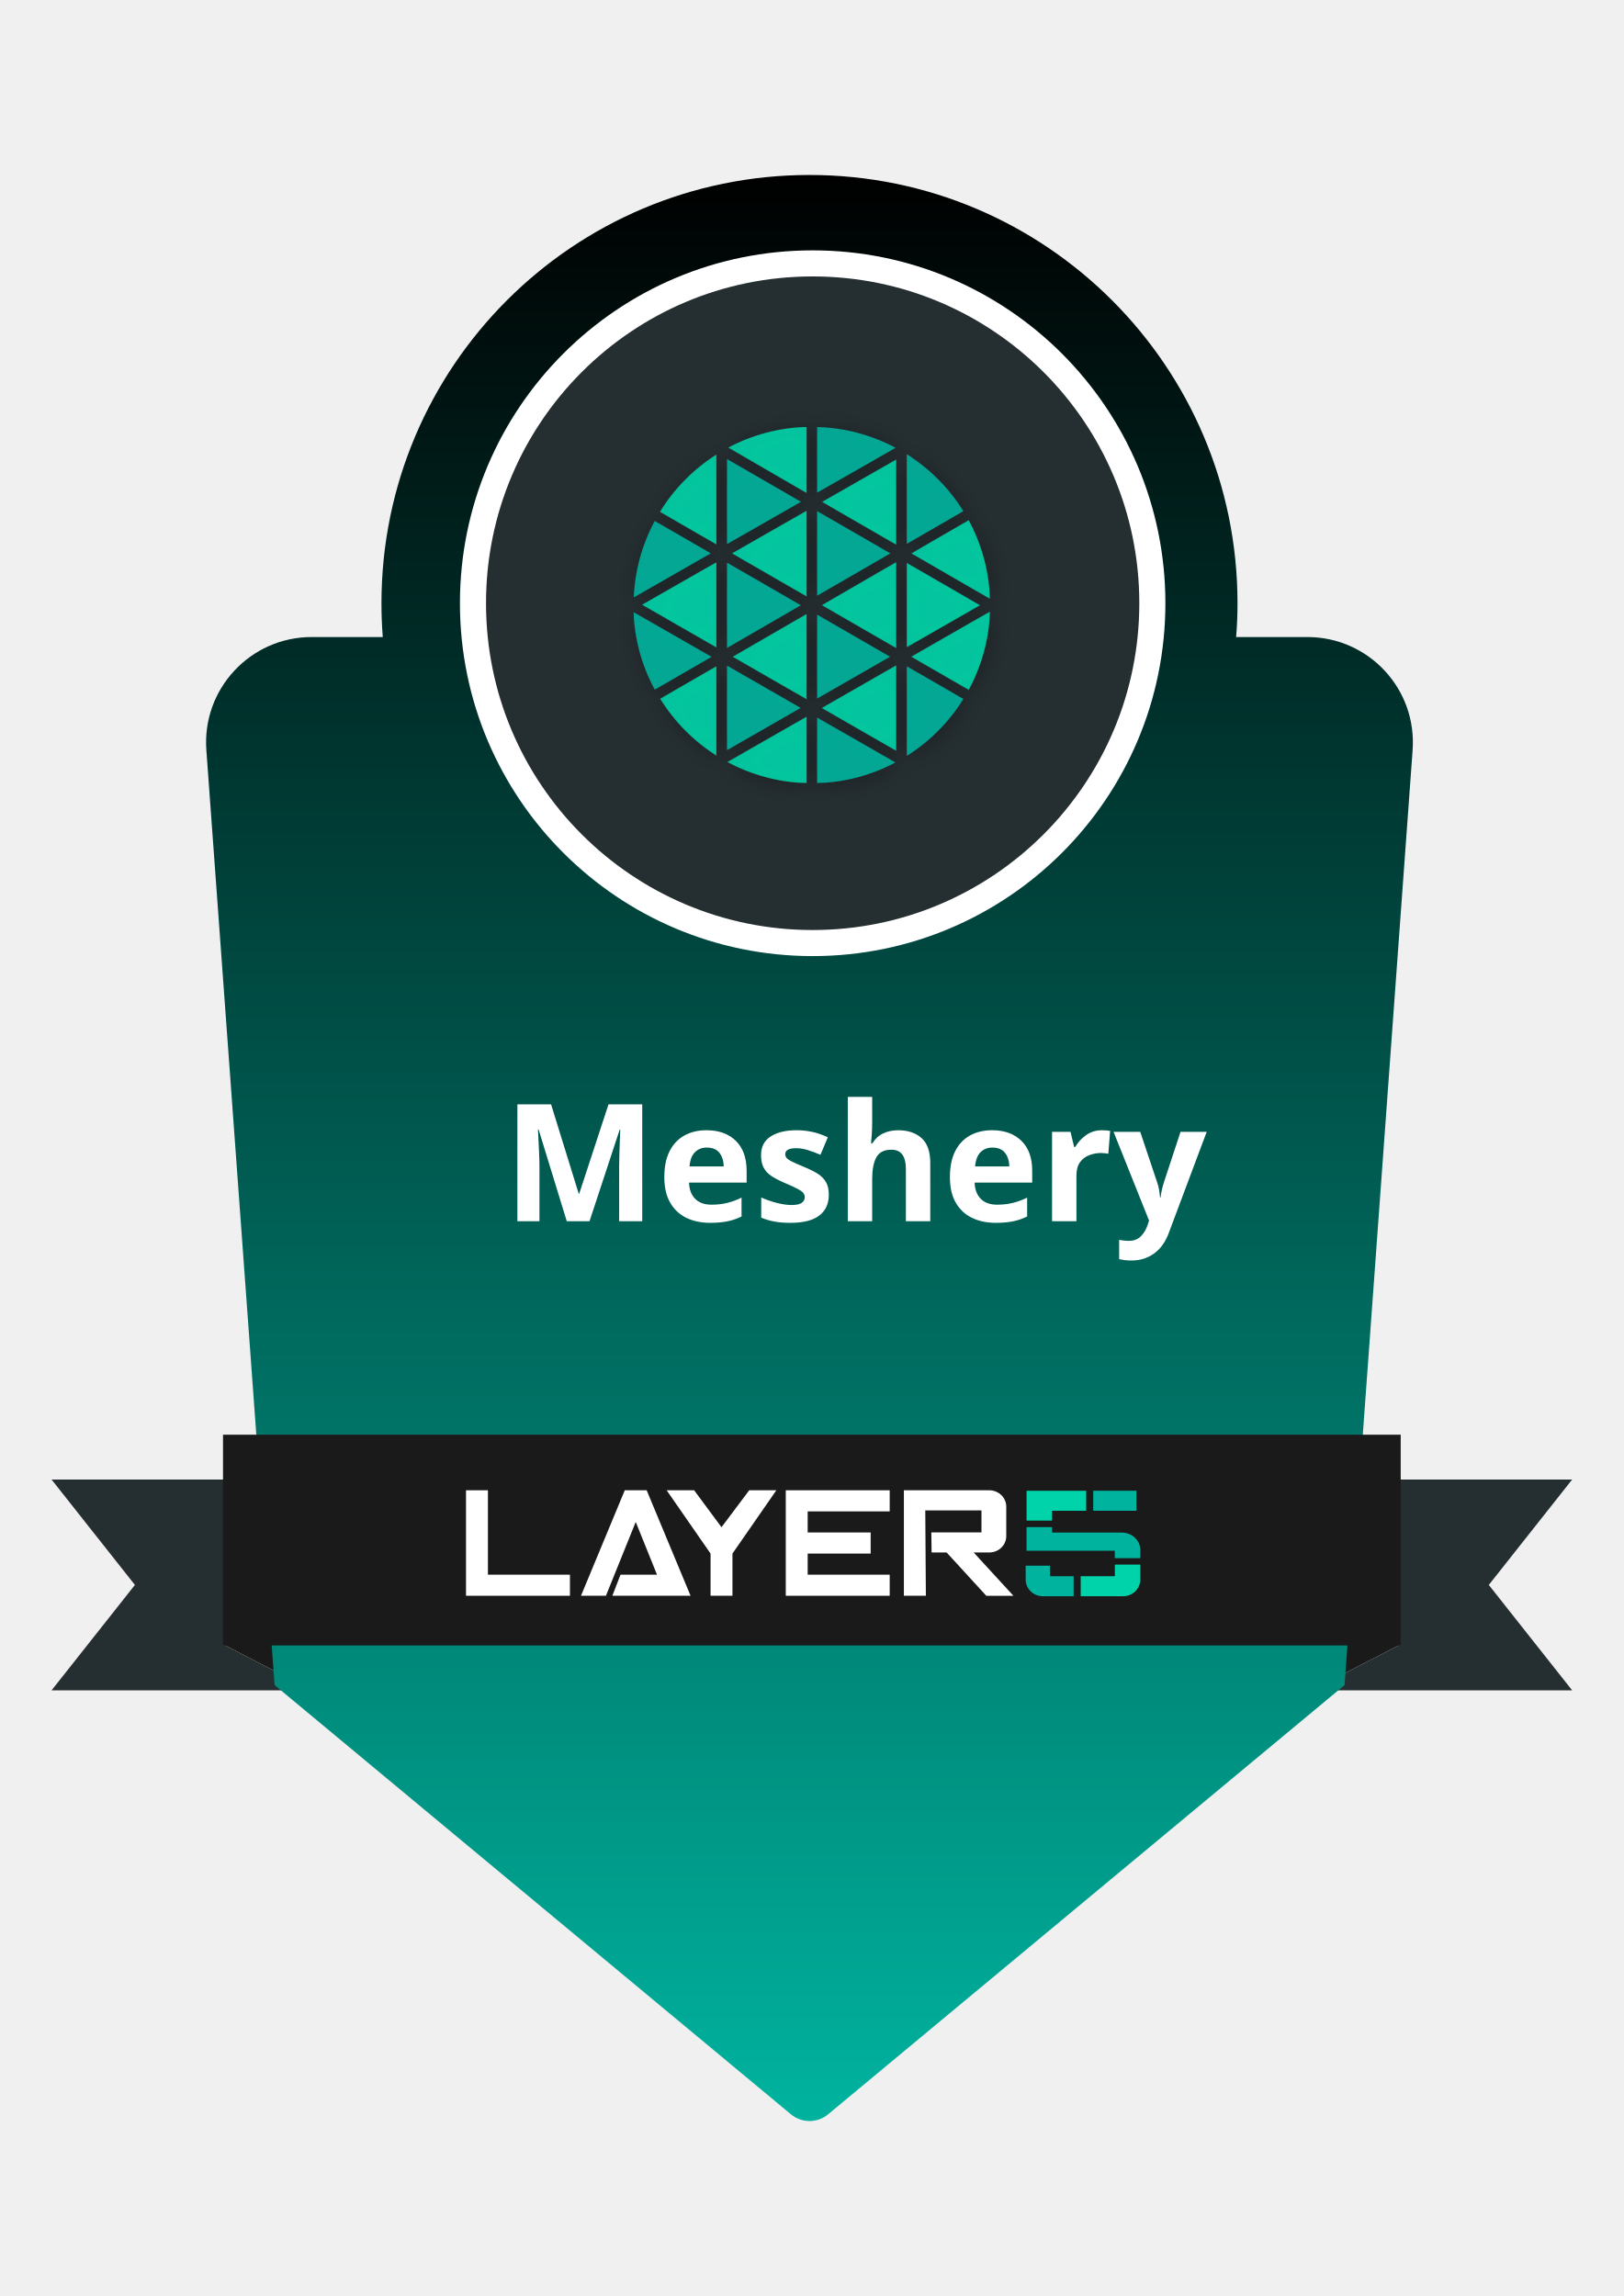
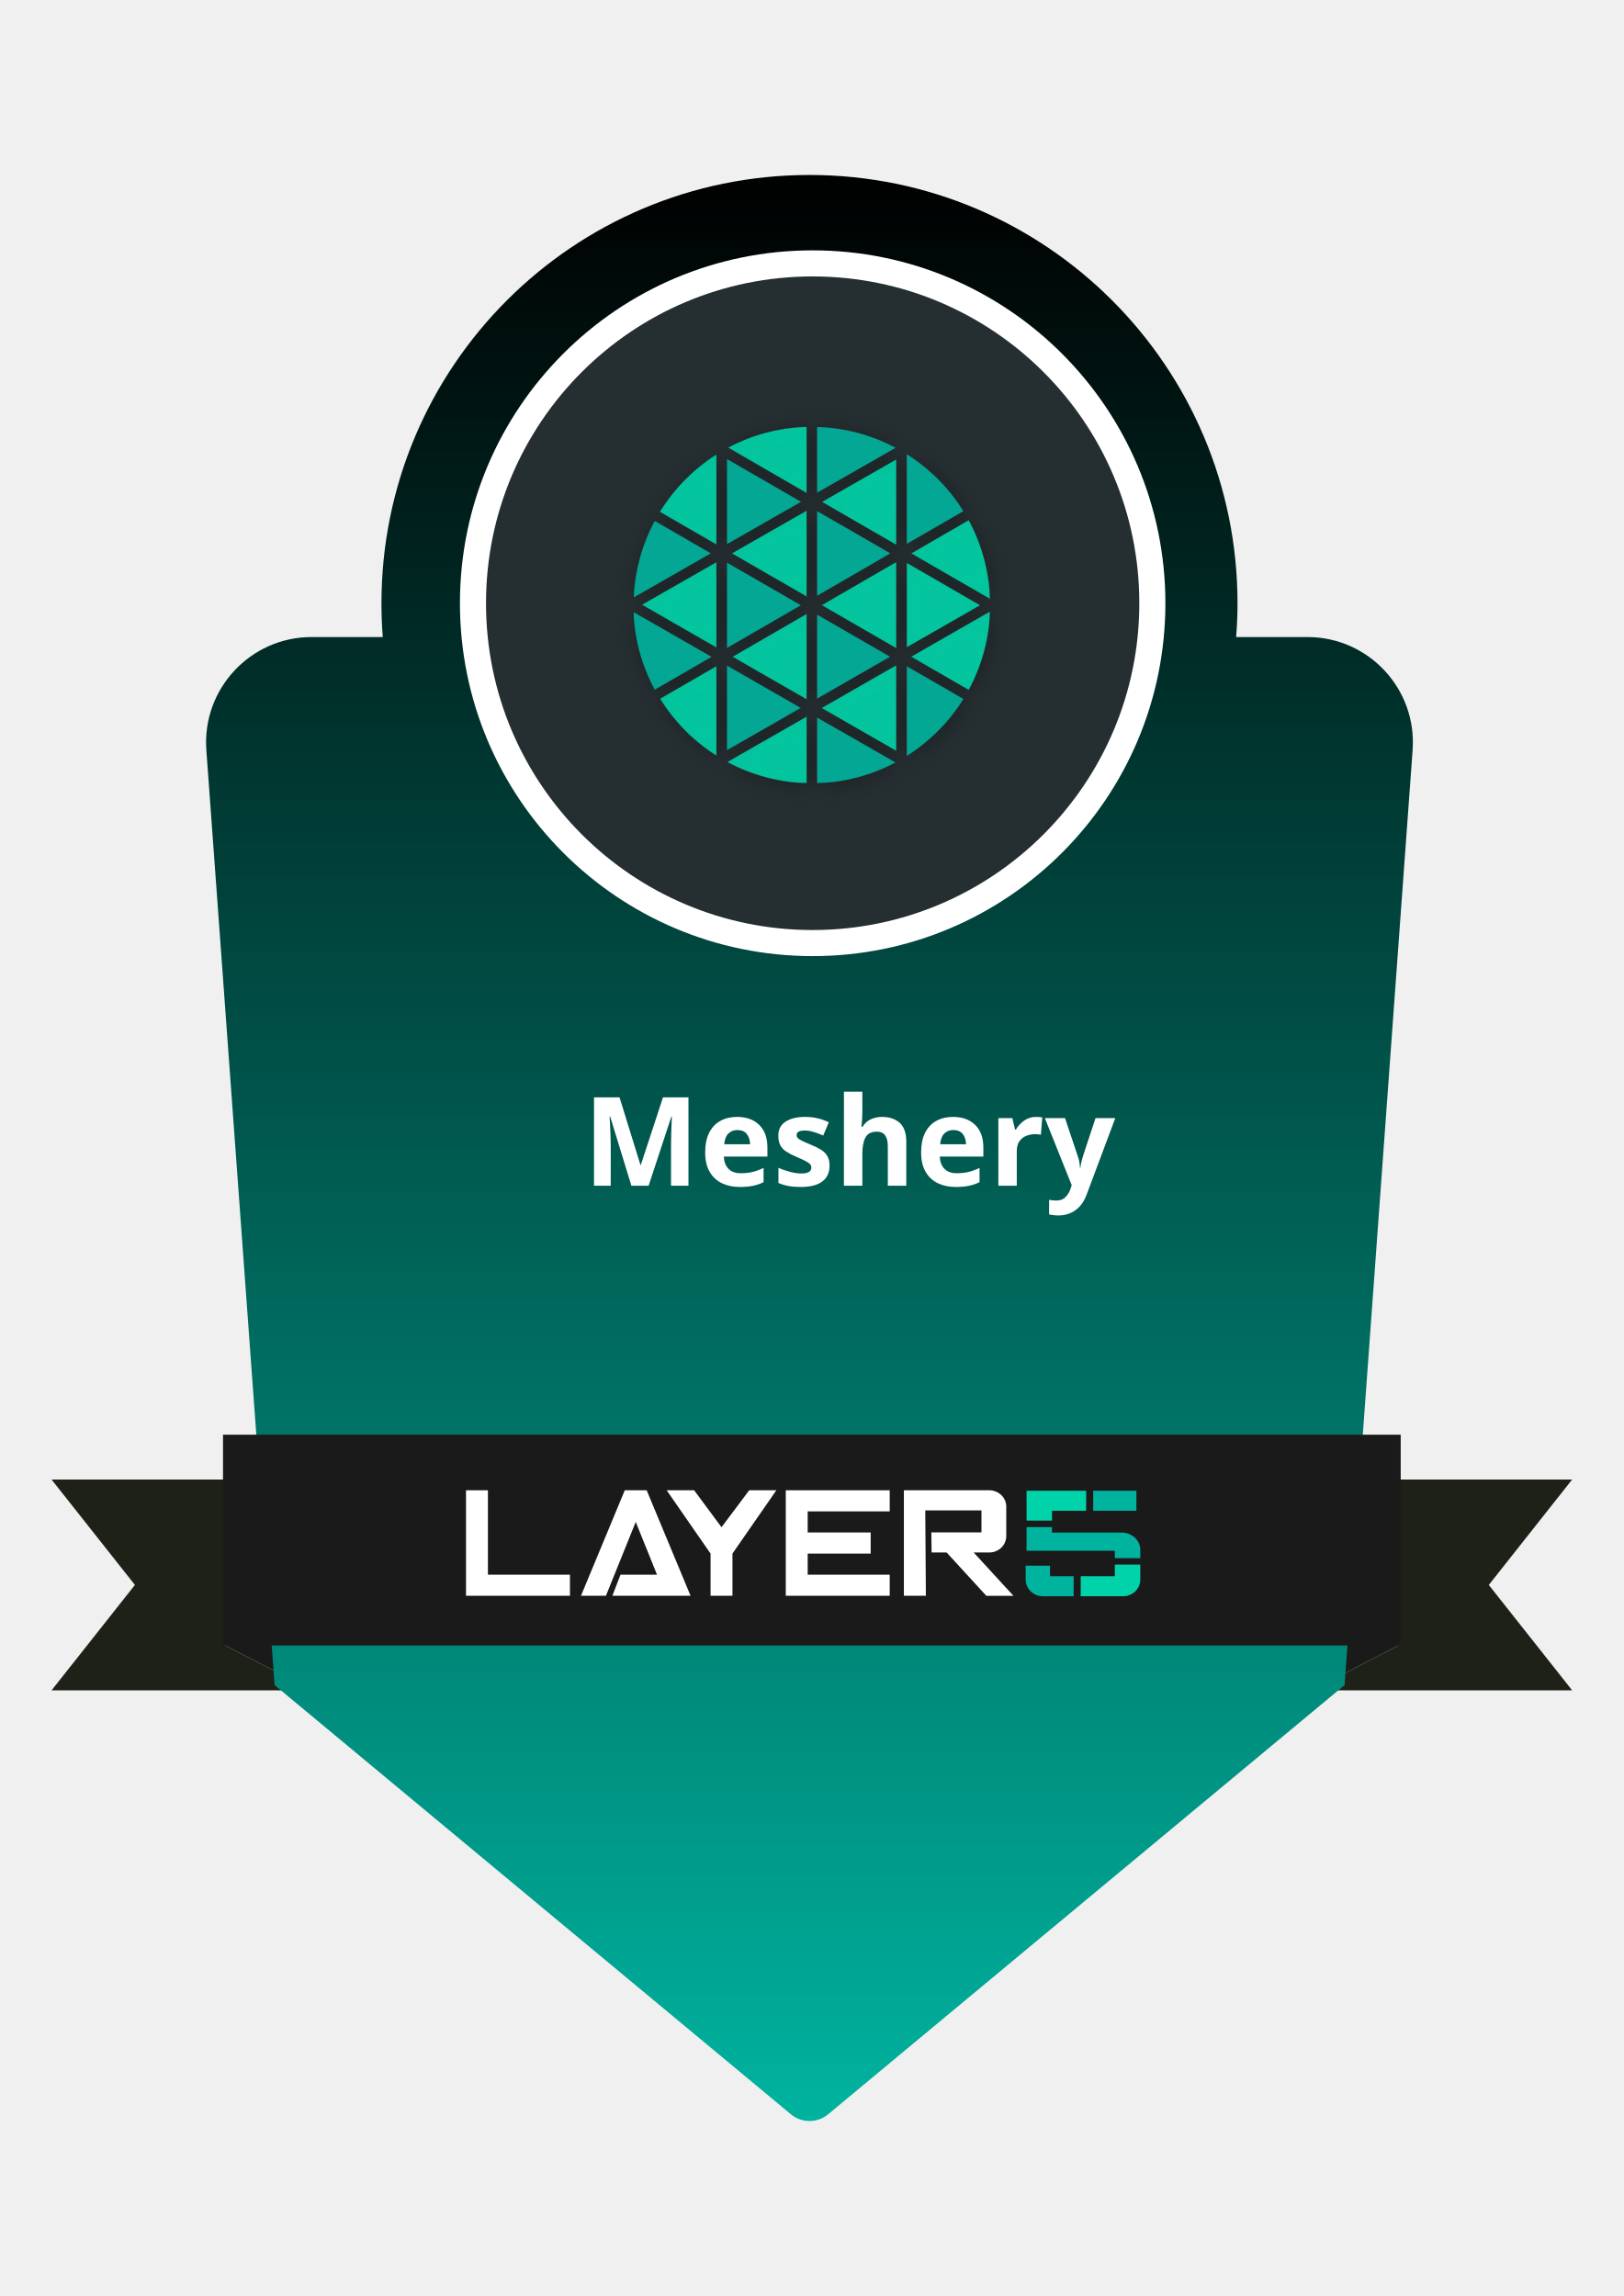
<svg xmlns="http://www.w3.org/2000/svg" id="Layer_1" data-name="Layer 1" viewBox="0 0 595.28 841.89">
  <defs>
    <style>
      .cls-1 {
        fill: #00b39f;
      }

      .cls-2, .cls-3 {
        fill: #fff;
      }

-       .cls-4, .cls-5 {
-         fill: #252e31;
+       .cls-4 {
+         filter: url(#drop-shadow-1);
+       }
+ 
+       .cls-5 {
+         clip-path: url(#clippath-1);
      }

      .cls-6 {
-         filter: url(#drop-shadow-1);
+         fill: #00d3a9;
      }

      .cls-7 {
-         clip-path: url(#clippath-1);
+         clip-path: url(#clippath);
      }

      .cls-8 {
-         fill: #00d3a9;
+         fill: #a20e30;
      }

      .cls-9 {
-         clip-path: url(#clippath);
+         fill: #1e2117;
      }

      .cls-10 {
-         fill: #a20e30;
+         fill: none;
      }

      .cls-11 {
-         fill: none;
-       }
- 
-       .cls-5 {
+         fill: #252e31;
        stroke: #fff;
        stroke-width: 9.56px;
      }

      .cls-12 {
        fill: #1a1a1a;
      }

      .cls-13 {
        fill: url(#linear-gradient);
      }

-       .cls-3 {
-         font-family: QanelasSoft-SemiBold, 'Qanelas Soft';
-         font-size: 60px;
-         font-weight: 600;
-       }
- 
      .cls-14 {
        opacity: .9;
      }
+ 
+       .cls-3 {
+         font-family: QanelasSoft-SemiBold, 'Qanelas Soft';
+         font-size: 45.37px;
+         font-weight: 600;
+       }
    </style>
    <clipPath id="clippath">
-       <rect class="cls-11" x="18.91" y="64.17" width="557.47" height="713.56" />
+       <rect class="cls-10" x="18.91" y="64.17" width="557.47" height="713.56" />
    </clipPath>
    <linearGradient id="linear-gradient" x1="296.78" y1="777.94" x2="296.78" y2="64.39" gradientTransform="translate(0 842.11) scale(1 -1)" gradientUnits="userSpaceOnUse">
      <stop offset="0" stop-color="#000" />
      <stop offset="1" stop-color="#00b39f" />
    </linearGradient>
    <filter id="drop-shadow-1" filterUnits="userSpaceOnUse">
      <feOffset dx="1" dy="1" />
      <feGaussianBlur result="blur" stdDeviation="4" />
      <feFlood flood-color="#000" flood-opacity=".3" />
      <feComposite in2="blur" operator="in" />
      <feComposite in="SourceGraphic" />
    </filter>
    <clipPath id="clippath-1">
-       <rect class="cls-11" x="232.33" y="156.55" width="130.61" height="130.61" />
+       <rect class="cls-10" x="232.33" y="156.55" width="130.61" height="130.61" />
    </clipPath>
  </defs>
  <g id="Meshery">
-     <g class="cls-9">
+     <g class="cls-7">
      <g>
        <path class="cls-12" d="m480.87,602.94v16.86l32.65-16.86h-32.65Z" />
        <path class="cls-12" d="m114.41,619.8v-16.86h-32.65l32.65,16.86Z" />
-         <path class="cls-4" d="m576.37,542.52H18.91l30.55,38.64-30.55,38.64h95.5l-32.65-16.86h32.65v-19.01h366.46v19.01h32.65l-32.65,16.86h95.5l-30.55-38.64,30.55-38.64Z" />
+         <path class="cls-9" d="m576.37,542.52H18.91l30.55,38.64-30.55,38.64h95.5l-32.65-16.86h32.65v-19.01h366.46v19.01h32.65l-32.65,16.86h95.5l-30.55-38.64,30.55-38.64Z" />
        <path class="cls-13" d="m517.88,275.16l-24.94,342.73-189.32,157.36c-3.92,3.3-9.75,3.3-13.67,0l-189.28-157.36-25.01-342.73c-1.69-22.44,16.09-41.57,38.58-41.57h26.09c-.32-4.09-.48-8.22-.48-12.4,0-86.74,70.27-157.03,156.92-157.03s156.92,70.29,156.92,157.03c0,4.17-.16,8.31-.51,12.4h26.15c22.49,0,40.26,19.13,38.54,41.57Z" />
-         <path class="cls-5" d="m297.92,345.8c68.78,0,124.55-55.79,124.55-124.61s-55.78-124.61-124.55-124.61-124.52,55.79-124.52,124.61,55.75,124.61,124.52,124.61Z" />
-         <g class="cls-6">
-           <g class="cls-7">
+         <path class="cls-11" d="m297.92,345.8c68.78,0,124.55-55.79,124.55-124.61s-55.78-124.61-124.55-124.61-124.52,55.79-124.52,124.61,55.75,124.61,124.52,124.61Z" />
+         <g class="cls-4">
+           <g class="cls-5">
            <g class="cls-14">
-               <path class="cls-8" d="m295.69,256.37v-31.2l-27.04,15.65,27.04,15.54Z" />
-               <path class="cls-8" d="m295.69,218.66v-31.35l-27.3,15.6,27.3,15.75Z" />
+               <path class="cls-6" d="m295.69,256.37v-31.2l-27.04,15.65,27.04,15.54Z" />
+               <path class="cls-6" d="m295.69,218.66v-31.35l-27.3,15.6,27.3,15.75Z" />
              <path class="cls-1" d="m299.58,225.4v30.72l26.69-15.31-26.69-15.41Z" />
              <path class="cls-1" d="m353.16,187.42c-5.22-8.43-12.33-15.55-20.71-20.85v32.83l20.71-11.98Z" />
              <path class="cls-1" d="m299.58,187.45v30.96l26.79-15.5-26.79-15.47Z" />
-               <path class="cls-8" d="m328.54,168.53l-27.11,15.5,27.11,15.67v-31.17Z" />
+               <path class="cls-6" d="m328.54,168.53l-27.11,15.5,27.11,15.67v-31.17Z" />
              <path class="cls-1" d="m266.55,168.36v31.12l27.08-15.48-27.08-15.64Z" />
              <path class="cls-1" d="m240.04,191.04c-4.65,8.64-7.26,18.21-7.68,27.99l28.19-16.13-20.51-11.86Z" />
-               <path class="cls-8" d="m262.63,206.19l-27.2,15.55,27.2,15.63v-31.19Z" />
+               <path class="cls-6" d="m262.63,206.19l-27.2,15.55,27.2,15.63v-31.19Z" />
              <path class="cls-1" d="m266.55,244.1v30.93l26.95-15.45-26.95-15.49Z" />
              <path class="cls-1" d="m266.55,206.34v31.22l27.01-15.63-27.01-15.58Z" />
-               <path class="cls-8" d="m328.54,237.6v-31.45l-27.2,15.75,27.2,15.7Z" />
+               <path class="cls-6" d="m328.54,237.6v-31.45l-27.2,15.75,27.2,15.7Z" />
              <path class="cls-1" d="m299.58,287.15c10-.28,19.85-2.87,28.67-7.57l-28.67-16.44v24.02Z" />
-               <path class="cls-8" d="m328.54,275.26v-31.26l-27.24,15.61,27.24,15.65Z" />
+               <path class="cls-6" d="m328.54,275.26v-31.26l-27.24,15.61,27.24,15.65Z" />
              <path class="cls-1" d="m332.46,277.15c8.38-5.29,15.48-12.42,20.71-20.85l-20.71-11.96v32.8Z" />
-               <path class="cls-8" d="m266.71,279.41c8.92,4.8,18.86,7.45,28.99,7.74v-24.33l-28.99,16.59Z" />
-               <path class="cls-8" d="m362.94,219.56c-.35-10.07-3.03-19.93-7.8-28.79l-20.99,12.15,28.8,16.64Z" />
-               <path class="cls-8" d="m355.14,252.93c4.78-8.82,7.45-18.63,7.8-28.66l-28.83,16.53,21.02,12.13Z" />
+               <path class="cls-6" d="m266.71,279.41c8.92,4.8,18.86,7.45,28.99,7.74v-24.33l-28.99,16.59Z" />
+               <path class="cls-6" d="m362.94,219.56c-.35-10.07-3.03-19.93-7.8-28.79l-20.99,12.15,28.8,16.64Z" />
+               <path class="cls-6" d="m355.14,252.93c4.78-8.82,7.45-18.63,7.8-28.66l-28.83,16.53,21.02,12.13Z" />
              <path class="cls-1" d="m328.31,164.19c-8.86-4.72-18.7-7.33-28.73-7.61v24.04l28.73-16.42Z" />
-               <path class="cls-8" d="m242.05,256.21c5.19,8.4,12.23,15.51,20.58,20.82v-32.71l-20.58,11.9Z" />
-               <path class="cls-8" d="m262.63,166.69c-8.38,5.34-15.45,12.51-20.67,20.97l20.67,11.94v-32.91Z" />
+               <path class="cls-6" d="m242.05,256.21c5.19,8.4,12.23,15.51,20.58,20.82v-32.71l-20.58,11.9Z" />
+               <path class="cls-6" d="m262.63,166.69c-8.38,5.34-15.45,12.51-20.67,20.97l20.67,11.94v-32.91Z" />
              <path class="cls-1" d="m232.27,224.47c.38,9.93,3.03,19.64,7.77,28.39l20.8-12.01-28.57-16.38Z" />
-               <path class="cls-8" d="m295.69,156.55c-10.03.28-19.85,2.87-28.67,7.57l28.67,16.61v-24.18Z" />
-               <path class="cls-8" d="m332.46,206.44v30.84l26.79-15.35-26.79-15.49Z" />
+               <path class="cls-6" d="m295.69,156.55c-10.03.28-19.85,2.87-28.67,7.57l28.67,16.61v-24.18Z" />
+               <path class="cls-6" d="m332.46,206.44v30.84l26.79-15.35-26.79-15.49Z" />
            </g>
          </g>
        </g>
-         <path class="cls-10" d="m114.41,583.9v19.01h366.46v-19.01H114.41Z" />
+         <path class="cls-8" d="m114.41,583.9v19.01h366.46v-19.01H114.41Z" />
        <path class="cls-12" d="m513.52,603.34H81.76v-77.27h431.76v77.27Z" />
        <path class="cls-2" d="m178.88,546.45h-8.03v38.68h38.1v-7.73h-30.07v-30.95Z" />
        <path class="cls-2" d="m229.05,546.45l-16.05,38.68h9.14l10.93-27.07,7.8,19.34h-13.38l-2.99,7.73h28.67l-16.09-38.68h-8.03Z" />
        <path class="cls-2" d="m264.51,559.99l-10.03-13.54h-10.07l16.09,23.21v15.47h8.03v-15.47l16.09-23.21h-9.94l-10.16,13.54Z" />
        <path class="cls-2" d="m288.08,552.54v32.59h38.1v-7.73h-30.07v-7.74h23.09v-7.74h-23.09v-7.73h30.07v-7.74h-38.1v6.09Z" />
        <path class="cls-2" d="m339.21,553.83h20.61v8.05h-18.38l.1,7.38h5.51l14.56,15.89h9.94l-14.59-15.89h5.7c.83,0,1.66-.15,2.39-.46.76-.3,1.47-.74,2.04-1.3.57-.56,1.05-1.22,1.34-1.95.32-.73.48-1.51.48-2.3v-10.79c0-1.59-.64-3.12-1.82-4.25-1.18-1.13-2.77-1.76-4.43-1.76h-31.28v38.68h8.06l-.22-31.3Z" />
        <path class="cls-1" d="m416.62,546.62h-15.83v7.34h15.83v-7.34Z" />
        <path class="cls-1" d="m418.05,571.34v-3.04c0-3.5-3.06-6.34-6.85-6.34h-25.52v-2h-9.33v8.66h32.36v2.71h9.33Z" />
-         <path class="cls-8" d="m385.69,557.57v-3.6h12.52v-7.34h-21.85v10.94h9.33Z" />
-         <path class="cls-8" d="m408.72,573.7v4.27h-12.52v7.34h15.42c1.66.03,3.28-.59,4.49-1.71,1.21-1.12,1.91-2.65,1.94-4.27v-5.63h-9.33Z" />
+         <path class="cls-6" d="m385.69,557.57v-3.6h12.52v-7.34h-21.85v10.94h9.33Z" />
+         <path class="cls-6" d="m408.72,573.7v4.27h-12.52v7.34h15.42c1.66.03,3.28-.59,4.49-1.71,1.21-1.12,1.91-2.65,1.94-4.27v-5.63h-9.33Z" />
        <path class="cls-1" d="m384.95,574.1v3.87h8.66v7.34h-11.15c-1.66.03-3.28-.59-4.49-1.71-1.21-1.12-1.91-2.66-1.94-4.27v-5.23h8.92Z" />
      </g>
-       <text class="cls-3" transform="translate(184.27 447.79)">
+       <text class="cls-3" transform="translate(213.7 434.78)">
        <tspan x="0" y="0">Meshery</tspan>
      </text>
    </g>
  </g>
</svg>
